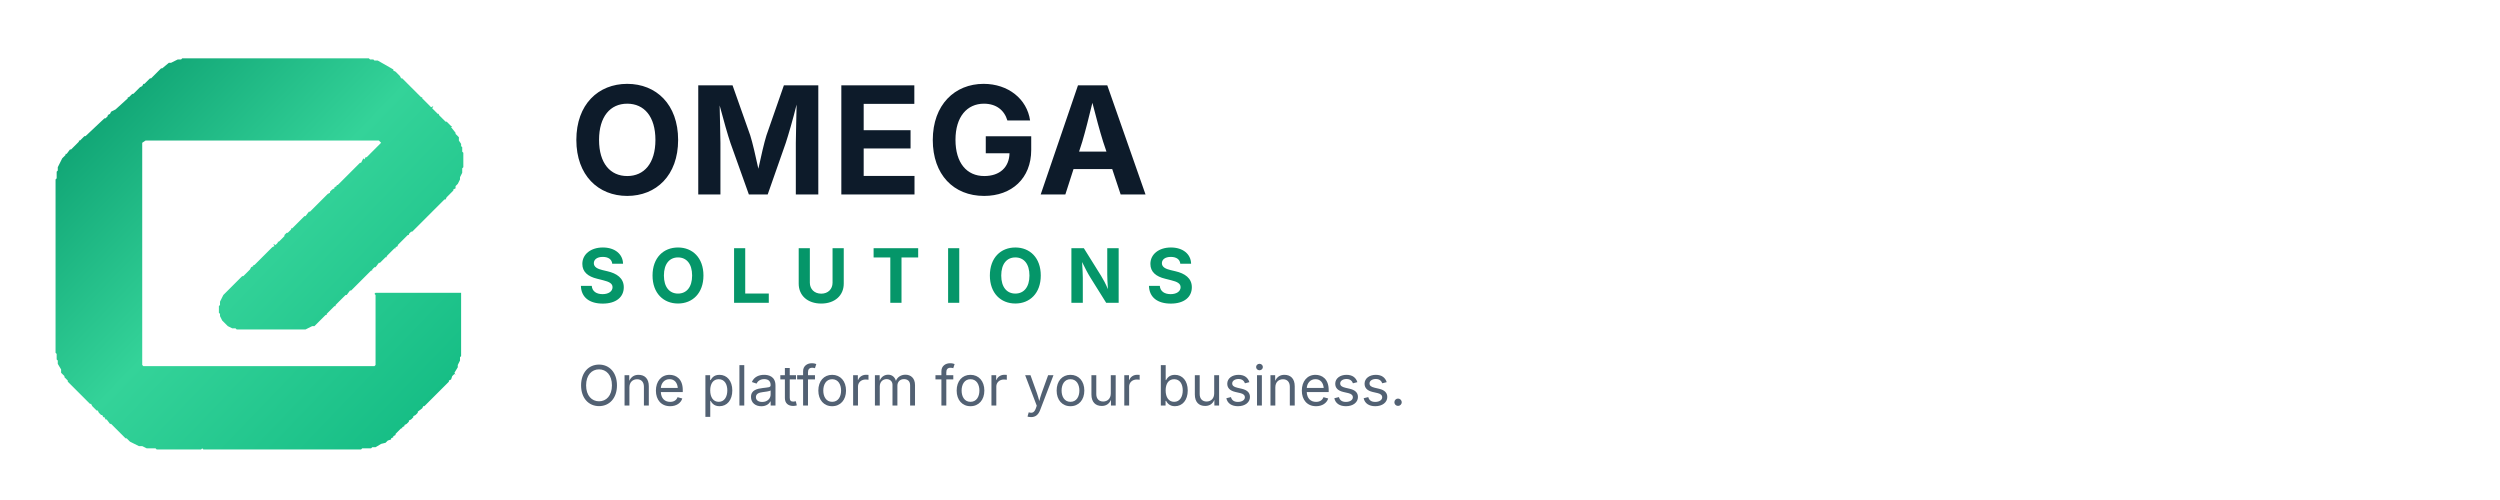
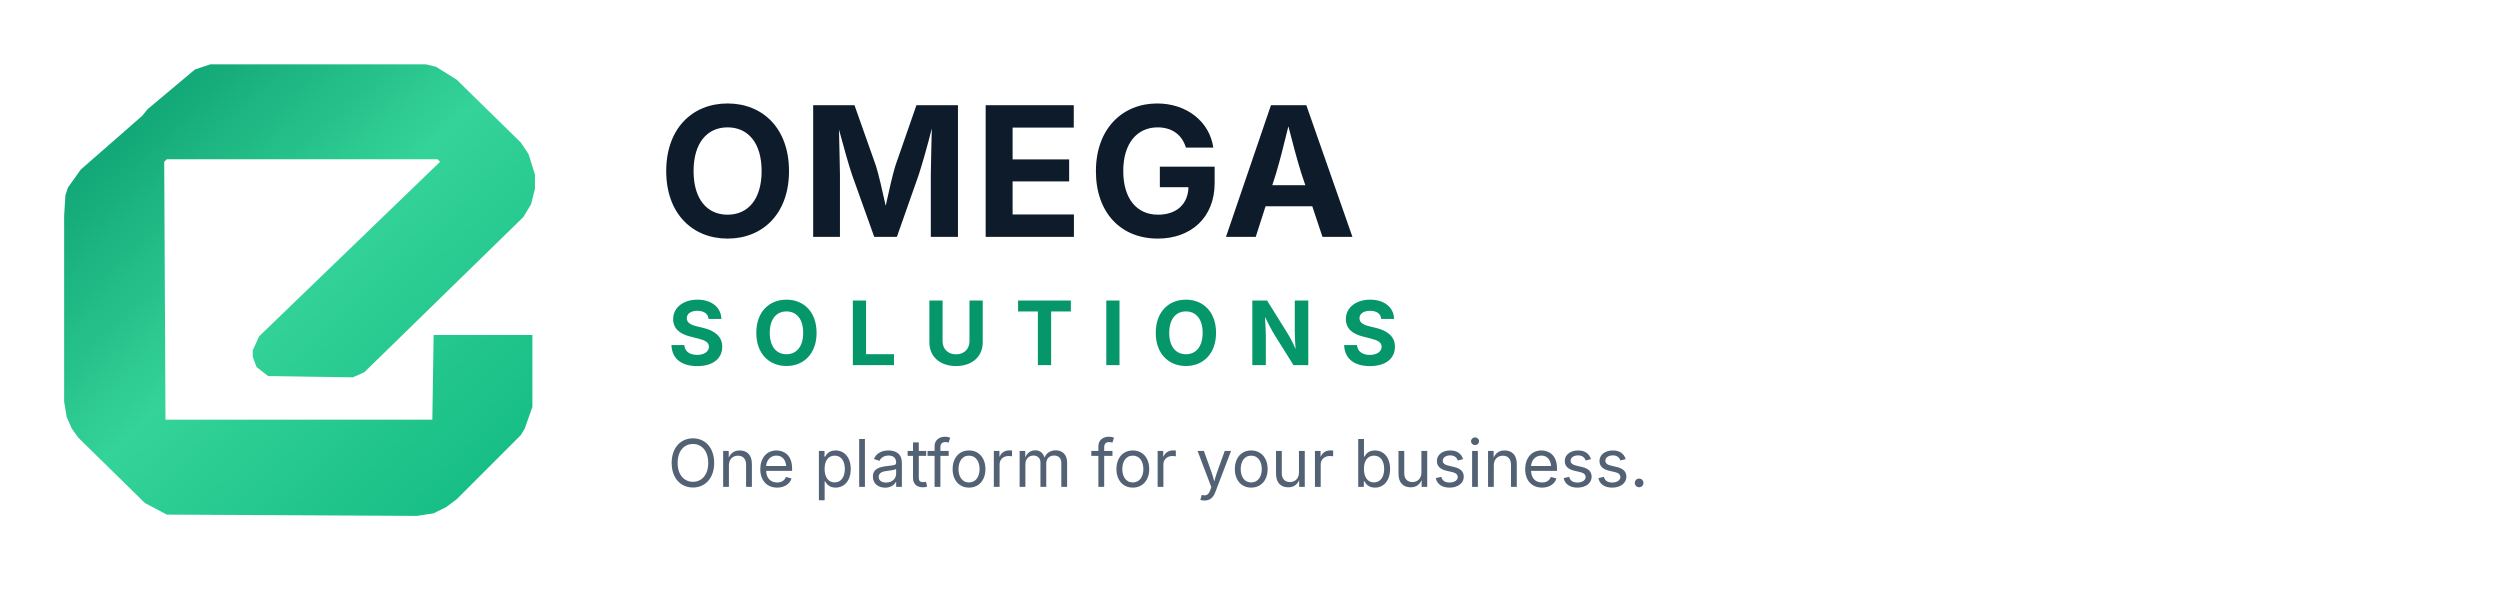
- <svg xmlns="http://www.w3.org/2000/svg" viewBox="0 0 900 180" role="img" aria-labelledby="title">
+ <svg xmlns="http://www.w3.org/2000/svg" viewBox="0 0 760 180" role="img" aria-labelledby="title">
  <defs>
-     <linearGradient id="g" x1="50" y1="45" x2="417" y2="397" gradientUnits="userSpaceOnUse">
+     <linearGradient id="g" x1="0" y1="0" x2="1" y2="1">
      <stop stop-color="#059669" />
      <stop offset=".48" stop-color="#34D399" />
      <stop offset="1" stop-color="#10B981" />
    </linearGradient>
  </defs>
-   <path d="M 152 49 L 146 54 L 145 54 L 136 63 L 135 63 L 130 68 L 129 68 L 128 70 L 126 71 L 120 77 L 119 77 L 116 80 L 115 80 L 115 81 L 104 91 L 100 93 L 99 95 L 97 96 L 97 97 L 95 99 L 94 99 L 77 115 L 76 115 L 72 119 L 71 119 L 71 120 L 64 127 L 63 127 L 60 131 L 59 131 L 59 132 L 56 135 L 52 143 L 52 146 L 51 147 L 51 153 L 50 154 L 50 310 L 51 311 L 51 316 L 52 317 L 52 320 L 55 325 L 55 328 L 58 331 L 58 332 L 61 335 L 61 336 L 81 356 L 82 356 L 83 358 L 87 362 L 88 362 L 89 364 L 91 366 L 92 366 L 93 368 L 94 368 L 95 370 L 96 370 L 99 374 L 100 374 L 113 387 L 114 387 L 117 390 L 125 394 L 128 394 L 132 396 L 140 396 L 141 397 L 181 397 L 182 396 L 183 397 L 325 397 L 326 396 L 334 396 L 335 395 L 338 395 L 343 392 L 347 391 L 349 389 L 352 388 L 352 387 L 354 386 L 354 385 L 356 384 L 356 383 L 361 378 L 362 378 L 362 377 L 364 376 L 364 375 L 366 374 L 368 372 L 368 371 L 370 370 L 372 368 L 372 367 L 374 366 L 376 364 L 376 363 L 380 360 L 381 358 L 382 358 L 387 353 L 388 354 L 387 353 L 404 336 L 404 335 L 406 334 L 407 331 L 409 329 L 410 330 L 409 328 L 412 323 L 412 321 L 414 317 L 414 314 L 415 313 L 415 256 L 338 256 L 337 257 L 338 258 L 338 321 L 337 322 L 129 322 L 128 321 L 128 121 L 131 119 L 341 119 L 343 121 L 330 134 L 329 134 L 328 136 L 327 135 L 325 139 L 324 139 L 304 159 L 303 159 L 303 160 L 301 161 L 301 162 L 299 163 L 297 165 L 297 166 L 295 167 L 279 183 L 278 183 L 275 187 L 274 187 L 263 198 L 262 198 L 262 199 L 259 202 L 258 202 L 256 204 L 256 205 L 251 210 L 250 210 L 250 211 L 248 213 L 246 212 L 247 214 L 245 215 L 229 231 L 228 231 L 228 232 L 226 233 L 225 235 L 219 241 L 218 241 L 201 258 L 198 264 L 198 267 L 197 268 L 197 274 L 198 275 L 198 277 L 200 281 L 205 286 L 209 288 L 212 288 L 213 289 L 275 289 L 281 286 L 283 286 L 293 276 L 294 276 L 294 275 L 301 268 L 302 268 L 302 267 L 311 258 L 312 258 L 315 254 L 316 254 L 334 236 L 335 236 L 335 235 L 337 233 L 338 233 L 341 229 L 342 229 L 347 224 L 348 224 L 348 223 L 355 216 L 356 216 L 356 215 L 358 214 L 358 213 L 367 204 L 368 204 L 368 203 L 370 201 L 371 201 L 391 181 L 392 182 L 391 181 L 400 172 L 401 172 L 402 170 L 408 164 L 408 163 L 410 162 L 410 160 L 412 158 L 414 154 L 414 152 L 416 148 L 416 144 L 417 143 L 417 130 L 416 129 L 416 125 L 415 124 L 415 122 L 413 119 L 413 116 L 410 113 L 410 112 L 406 107 L 407 106 L 406 106 L 402 102 L 401 102 L 395 96 L 395 95 L 394 95 L 389 90 L 390 88 L 389 87 L 390 88 L 388 89 L 380 81 L 380 80 L 379 80 L 362 63 L 361 63 L 360 61 L 356 57 L 354 56 L 354 55 L 340 47 L 337 47 L 336 46 L 333 46 L 332 45 L 164 45 L 163 46 L 160 46 L 154 49 Z" transform="translate(0 3) scale(.40)" fill="url(#g)" />
-   <text x="205" y="70" font-family="Inter,Arial,sans-serif" font-size="54" font-weight="750" letter-spacing="1.2" fill="#0D1B2A">OMEGA</text>
-   <text x="208" y="109" font-family="Inter,Arial,sans-serif" font-size="27" font-weight="700" letter-spacing="8" fill="#059669">SOLUTIONS</text>
-   <text x="208" y="146" font-family="Inter,Arial,sans-serif" font-size="20" fill="#526173">One platform for your business.</text>
+   <path d="M 152 49 L 115 80 L 111 85 L 63 127 L 53 141 L 51 147 L 50 163 L 50 308 L 52 320 L 56 329 L 61 336 L 113 387 L 130 396 L 325 397 L 338 395 L 348 390 L 356 384 L 406 334 L 409 329 L 415 312 L 415 256 L 338 256 L 337 322 L 129 322 L 128 121 L 130 119 L 341 119 L 343 121 L 202 257 L 197 268 L 197 273 L 200 281 L 209 288 L 275 289 L 284 285 L 408 164 L 414 154 L 417 142 L 417 131 L 412 115 L 406 106 L 356 57 L 340 47 L 332 45 L 164 45 Z" transform="translate(0 2) scale(.39)" fill="url(#g)" />
+   <text x="200" y="72" font-family="Inter,Arial,sans-serif" font-size="55" font-weight="750" letter-spacing="1.2" fill="#0D1B2A">OMEGA</text>
+   <text x="203" y="111" font-family="Inter,Arial,sans-serif" font-size="27" font-weight="700" letter-spacing="8" fill="#059669">SOLUTIONS</text>
+   <text x="203" y="148" font-family="Inter,Arial,sans-serif" font-size="20" fill="#526173">One platform for your business.</text>
</svg>
